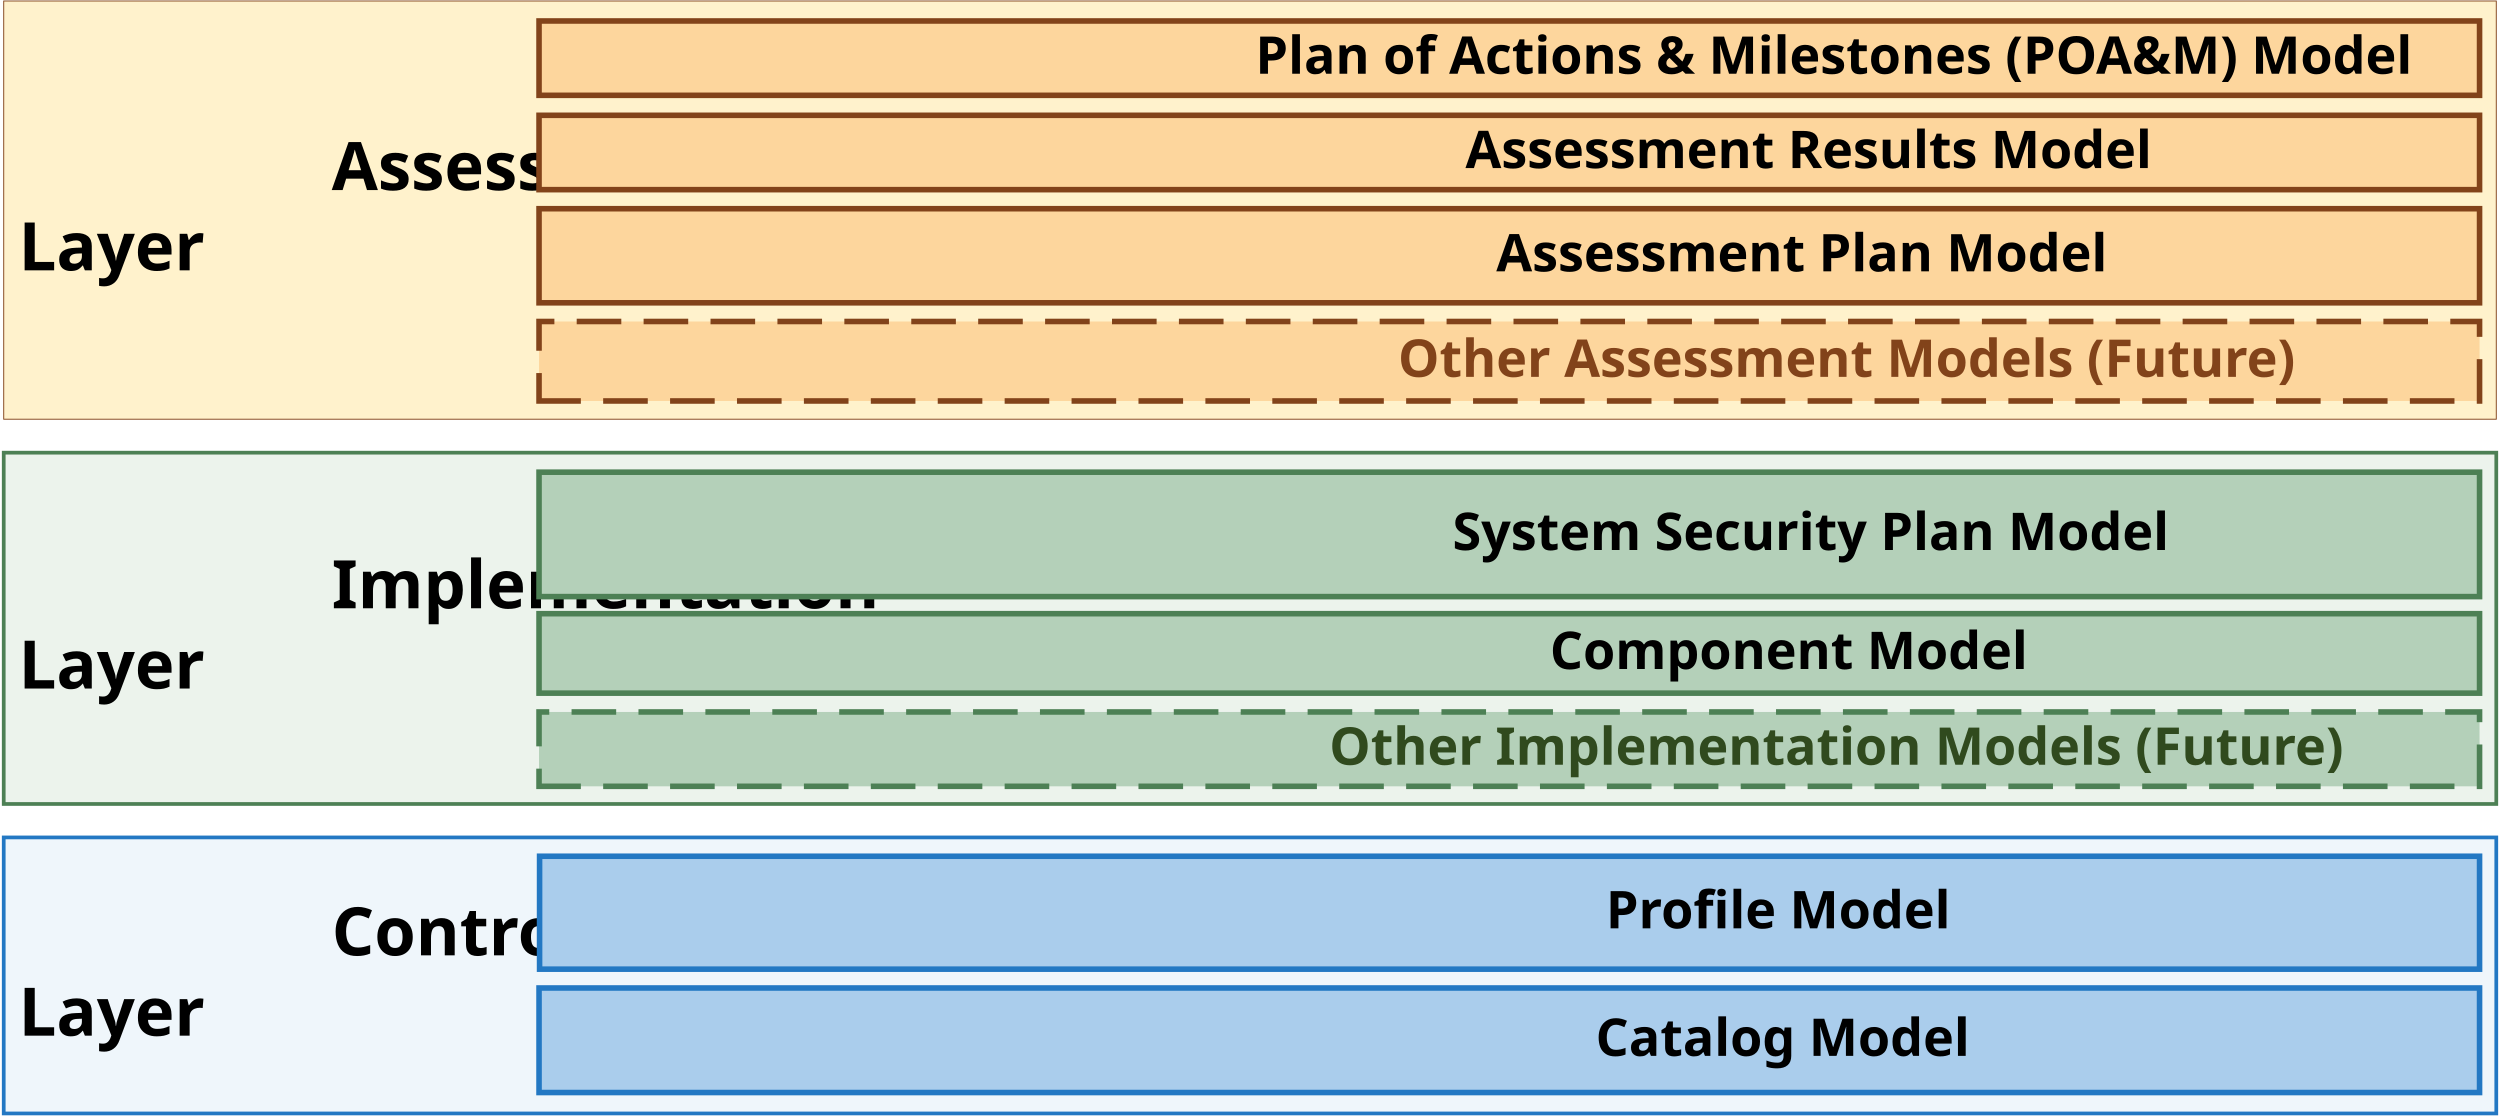
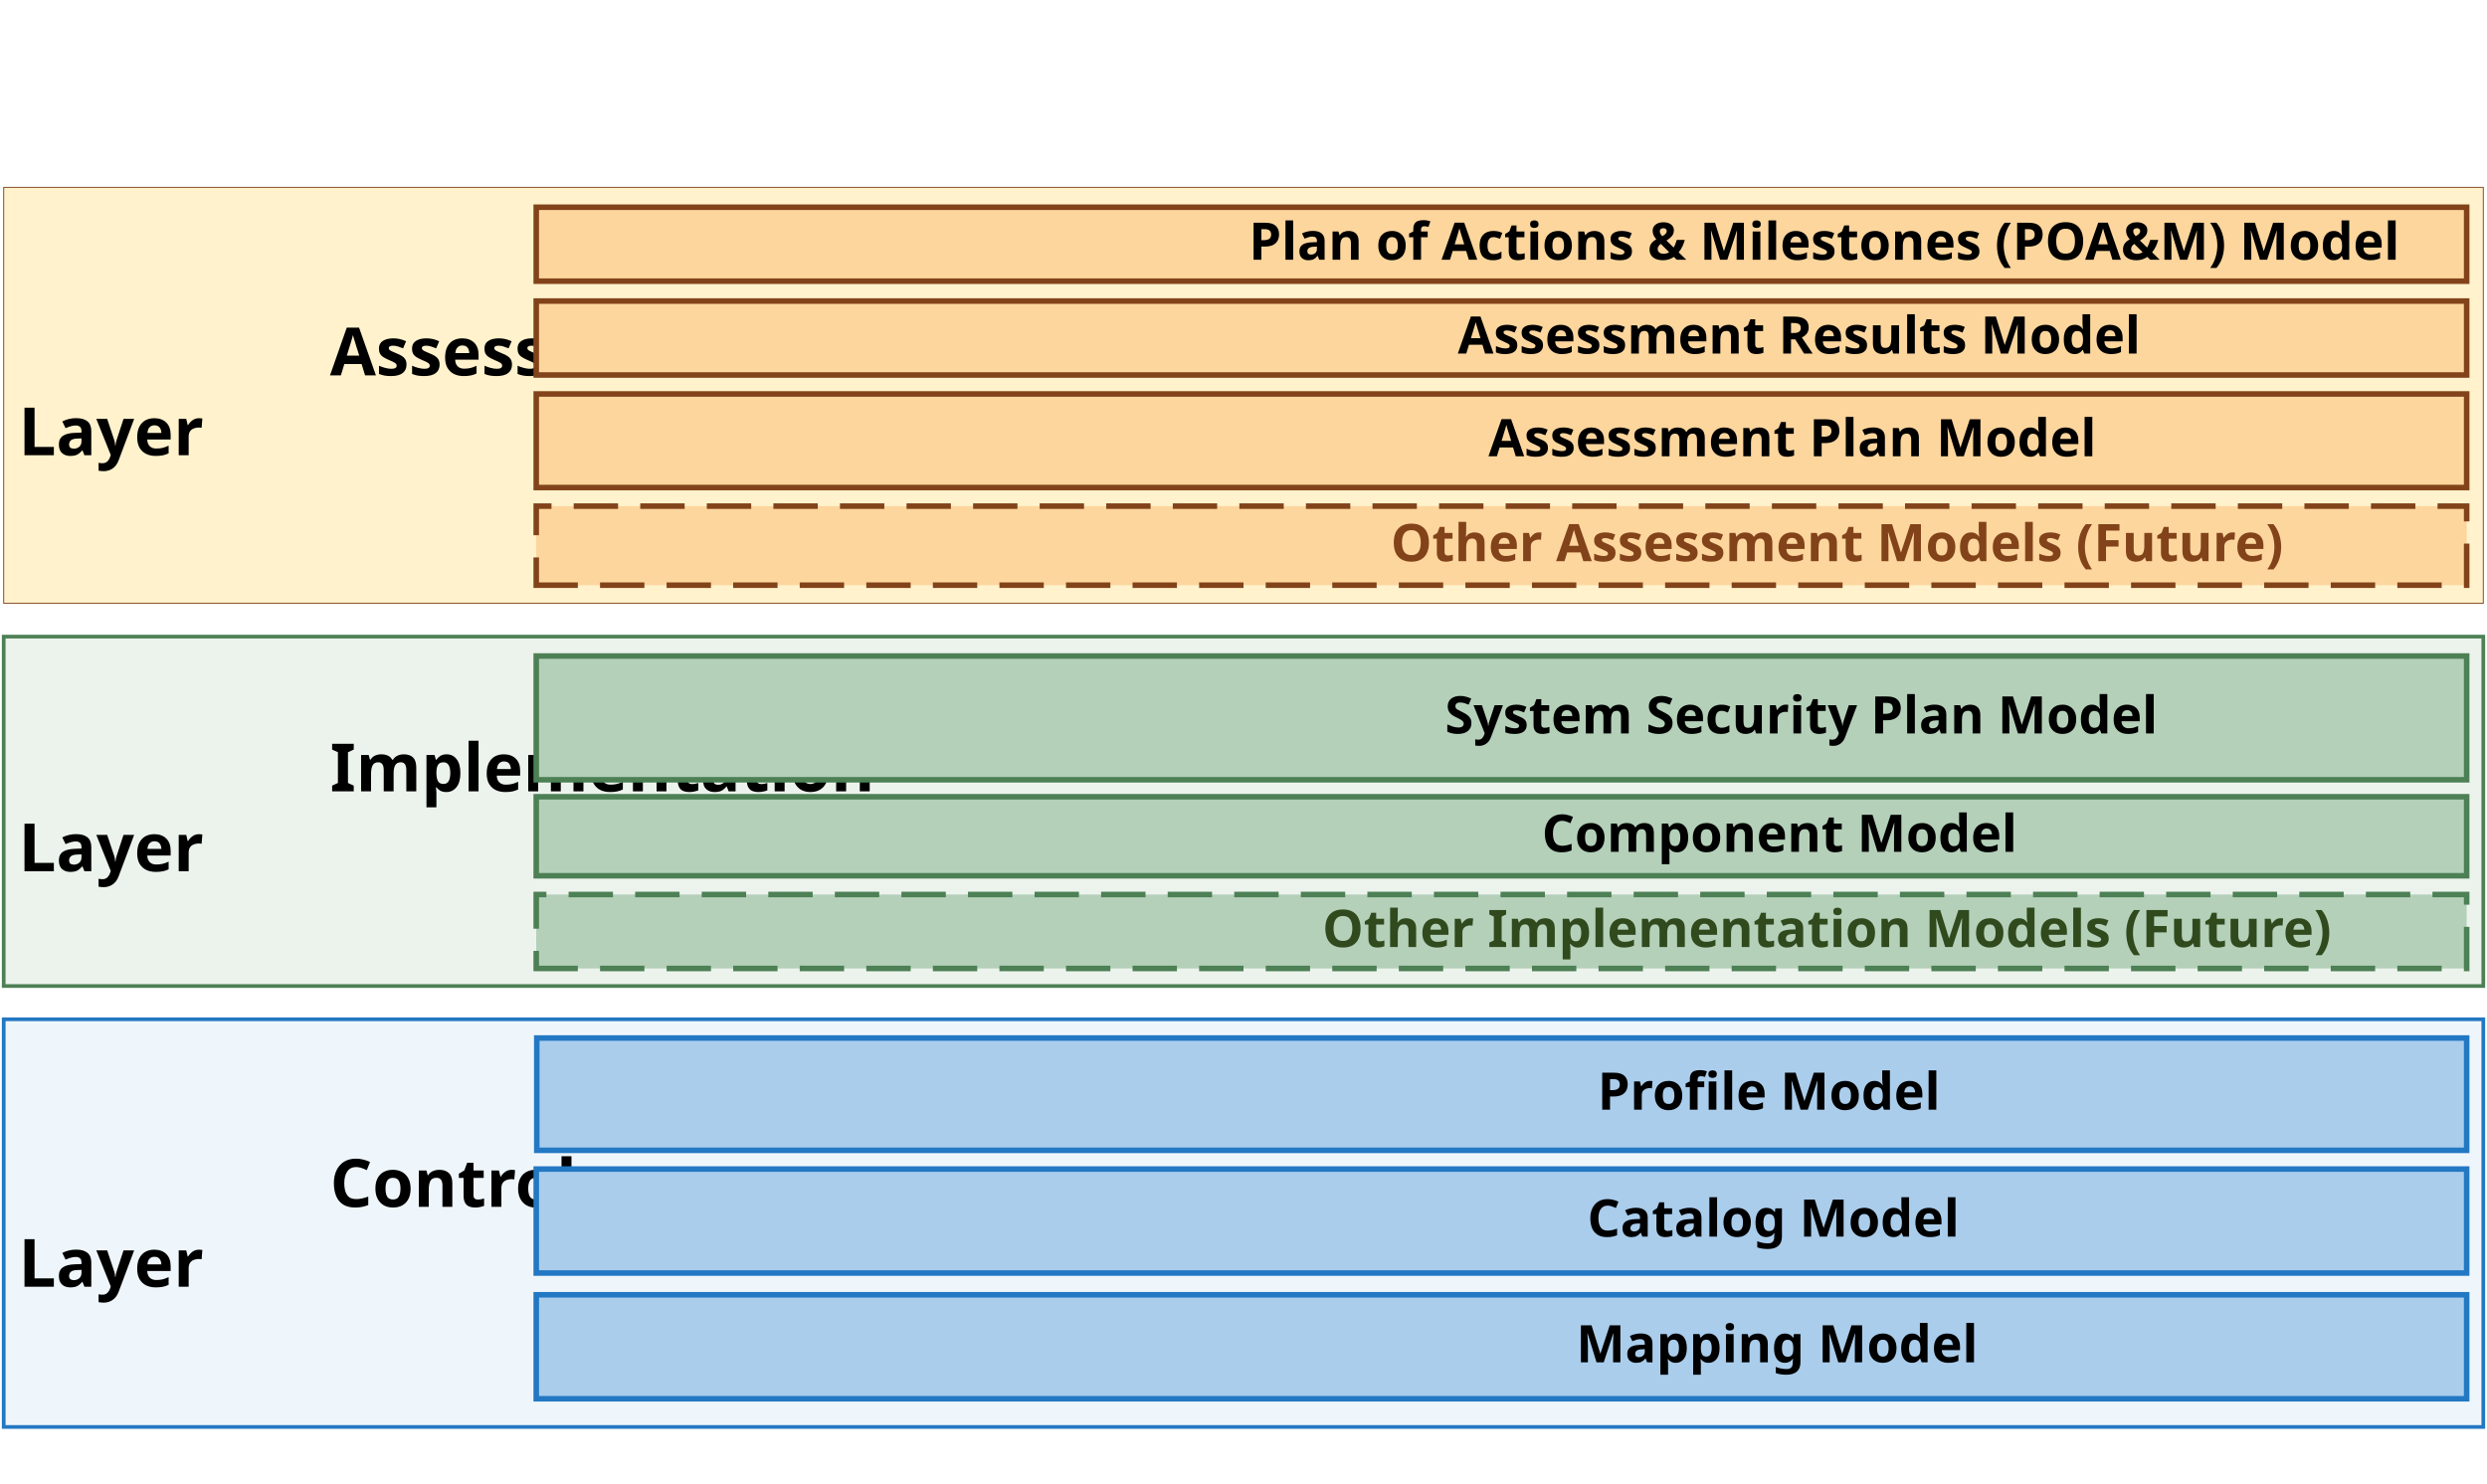
- <svg xmlns="http://www.w3.org/2000/svg" xmlns:ns1="http://schemas.microsoft.com/visio/2003/SVGExtensions/" width="9.34in" height="4.174in" viewBox="0 0 672.5 300.5" xml:space="preserve" color-interpolation-filters="sRGB" class="st14">
+ <svg xmlns="http://www.w3.org/2000/svg" xmlns:ns1="http://schemas.microsoft.com/visio/2003/SVGExtensions/" width="9.34in" height="5.574in" viewBox="0 0 672.5 300.5" xml:space="preserve" color-interpolation-filters="sRGB" class="st14">
  <ns1:documentProperties ns1:langID="1033" ns1:viewMarkup="false" />
  <style type="text/css">
	
		.st1 {fill:#eff6fb;stroke:#2378c3;stroke-width:1}
		.st2 {fill:#000000;font-family:Calibri;font-size:1.5em;font-weight:bold}
		.st3 {font-size:1em}
		.st4 {fill:#aacdec;stroke:#2378c3;stroke-width:1.5}
		.st5 {fill:#000000;font-family:Calibri;font-size:1.167em;font-weight:bold}
		.st6 {fill:#ecf3ec;stroke:#4d8055;stroke-width:1}
		.st7 {fill:#b4d0b9;stroke:#4d8055;stroke-width:1.5}
		.st8 {fill:#b4d0b9;stroke:#4d8055;stroke-dasharray:10.5,7.5;stroke-width:1.5}
		.st9 {fill:#304a1e;font-family:Calibri;font-size:1.167em;font-weight:bold}
		.st10 {fill:#fff2cc;stroke:#82431a;stroke-width:0.25}
		.st11 {fill:#fdd69d;stroke:#82431a;stroke-dasharray:10.5,7.5;stroke-width:1.5}
		.st12 {fill:#82431a;font-family:Calibri;font-size:1.167em;font-weight:bold}
		.st13 {fill:#fdd69d;stroke:#82431a;stroke-width:1.5}
		.st14 {fill:none;fill-rule:evenodd;font-size:12px;overflow:visible;stroke-linecap:square;stroke-miterlimit:3}
	
	</style>
  <g ns1:mID="0" ns1:index="1" ns1:groupContext="foregroundPage">
    <ns1:pageProperties ns1:drawingScale="1" ns1:pageScale="1" ns1:drawingUnits="0" ns1:shadowOffsetX="9" ns1:shadowOffsetY="-9" />
    <g id="shape3-1" ns1:mID="3" ns1:groupContext="shape" transform="translate(1,-1)">
      <ns1:userDefs>
        <ns1:ud ns1:nameU="visVersion" ns1:val="VT0(15):26" />
      </ns1:userDefs>
      <ns1:textBlock ns1:margins="rect(4,4,4,4)" />
      <ns1:textRect cx="335.25" cy="263.375" width="670.51" height="74.25" />
-       <rect x="0" y="226.25" width="670.5" height="74.25" class="st1" />
-       <text x="4" y="257.97" class="st2" ns1:langID="1033">
+       <rect x="0" y="226.25" width="670.5" height="110.25" class="st1" />
+       <text x="4" y="276.97" class="st2" ns1:langID="1033">
        <ns1:paragraph />
        <ns1:tabList />Controls<ns1:newlineChar />
        <tspan x="4" dy="1.2em" class="st3">Layer</tspan>
      </text>
    </g>
    <g id="shape4-5" ns1:mID="4" ns1:groupContext="shape" transform="translate(145.145,-39.8125)">
      <ns1:userDefs>
        <ns1:ud ns1:nameU="visVersion" ns1:val="VT0(15):26" />
      </ns1:userDefs>
      <ns1:textBlock ns1:margins="rect(4,4,4,4)" />
      <ns1:textRect cx="260.927" cy="285.312" width="521.86" height="30.375" />
      <rect x="0" y="270.125" width="521.855" height="30.375" class="st4" />
      <text x="221.31" y="289.51" class="st5" ns1:langID="1033">
        <ns1:paragraph ns1:horizAlign="1" />
        <ns1:tabList />Profile Model</text>
+     </g>
+     <g id="shape7-1" ns1:mID="7" ns1:groupContext="shape" transform="translate(145,-6.62501)">
+       <ns1:userDefs>
+         <ns1:ud ns1:nameU="visVersion" ns1:val="VT0(15):26" />
+       </ns1:userDefs>
+       <ns1:textBlock ns1:margins="rect(4,4,4,4)" />
+       <ns1:textRect cx="261" cy="286.438" width="522.01" height="28.125" />
+       <rect x="0" y="306.375" width="522" height="28.125" class="st4" />
+       <text x="215.69" y="324.64" class="st5" ns1:langID="1033">
+         <ns1:paragraph ns1:horizAlign="1" />
+         <ns1:tabList />Mapping Model</text>
    </g>
    <g id="shape2-8" ns1:mID="2" ns1:groupContext="shape" transform="translate(145,-6.62501)">
      <ns1:userDefs>
        <ns1:ud ns1:nameU="visVersion" ns1:val="VT0(15):26" />
      </ns1:userDefs>
      <ns1:textBlock ns1:margins="rect(4,4,4,4)" />
      <ns1:textRect cx="261" cy="286.438" width="522.01" height="28.125" />
      <rect x="0" y="272.375" width="522" height="28.125" class="st4" />
      <text x="218.69" y="290.64" class="st5" ns1:langID="1033">
        <ns1:paragraph ns1:horizAlign="1" />
        <ns1:tabList />Catalog Model</text>
    </g>
    <g id="shape5-11" ns1:mID="5" ns1:groupContext="shape" transform="translate(1,-84.25)">
      <ns1:userDefs>
        <ns1:ud ns1:nameU="visVersion" ns1:val="VT0(15):26" />
      </ns1:userDefs>
      <ns1:textBlock ns1:margins="rect(4,4,4,4)" />
      <ns1:textRect cx="335.25" cy="253.25" width="670.51" height="94.5" />
      <rect x="0" y="206" width="670.5" height="94.5" class="st6" />
      <text x="4" y="247.85" class="st2" ns1:langID="1033">
        <ns1:paragraph />
        <ns1:tabList />Implementation<ns1:newlineChar />
        <tspan x="4" dy="1.2em" class="st3">Layer</tspan>
      </text>
    </g>
    <g id="shape6-15" ns1:mID="6" ns1:groupContext="shape" transform="translate(145,-140.031)">
      <ns1:userDefs>
        <ns1:ud ns1:nameU="visVersion" ns1:val="VT0(15):26" />
      </ns1:userDefs>
      <ns1:textBlock ns1:margins="rect(4,4,4,4)" />
      <ns1:textRect cx="261" cy="283.766" width="522.01" height="33.469" />
      <rect x="0" y="267.031" width="522" height="33.469" class="st7" />
      <text x="180.19" y="287.97" class="st5" ns1:langID="1033">
        <ns1:paragraph ns1:horizAlign="1" />
        <ns1:tabList />System Security Plan Model</text>
    </g>
    <g id="shape8-18" ns1:mID="8" ns1:groupContext="shape" transform="translate(145,-114.062)">
      <ns1:userDefs>
        <ns1:ud ns1:nameU="visVersion" ns1:val="VT0(15):26" />
      </ns1:userDefs>
      <ns1:textBlock ns1:margins="rect(4,4,4,4)" />
      <ns1:textRect cx="261" cy="289.812" width="522.01" height="21.375" />
      <rect x="0" y="279.125" width="522" height="21.375" class="st7" />
      <text x="206.39" y="294.01" class="st5" ns1:langID="1033">
        <ns1:paragraph ns1:horizAlign="1" />
        <ns1:tabList />Component Model</text>
    </g>
    <g id="shape28-21" ns1:mID="28" ns1:groupContext="shape" transform="translate(145,-89)">
      <ns1:textBlock ns1:margins="rect(4,4,4,4)" />
      <ns1:textRect cx="261" cy="290.5" width="522" height="20" />
      <path d="M0 300.5 L522 300.5 L522 280.5 L0 280.5 L0 300.5 Z" class="st8" />
      <text x="147.04" y="294.7" class="st9" ns1:langID="1033">
        <ns1:paragraph ns1:horizAlign="1" />
        <ns1:tabList />Other Implementation Models (Future)</text>
    </g>
    <g id="shape10-24" ns1:mID="10" ns1:groupContext="shape" transform="translate(1,-187.75)">
      <ns1:userDefs>
        <ns1:ud ns1:nameU="visVersion" ns1:val="VT0(15):26" />
      </ns1:userDefs>
      <ns1:textBlock ns1:margins="rect(4,4,4,4)" />
      <ns1:textRect cx="335.25" cy="244.25" width="670.51" height="112.5" />
      <rect x="0" y="188" width="670.5" height="112.5" class="st10" />
      <text x="4" y="238.85" class="st2" ns1:langID="1033">
        <ns1:paragraph />
        <ns1:tabList />Assessment<ns1:newlineChar />
        <tspan x="4" dy="1.2em" class="st3">Layer</tspan>
      </text>
    </g>
    <g id="shape14-28" ns1:mID="14" ns1:groupContext="shape" transform="translate(145,-192.657)">
      <ns1:textBlock ns1:margins="rect(4,4,4,4)" />
      <ns1:textRect cx="261" cy="289.812" width="522" height="21.375" />
      <path d="M0 300.5 L522 300.5 L522 279.12 L0 279.12 L0 300.5 Z" class="st11" />
      <text x="165.54" y="294.01" class="st12" ns1:langID="1033">
        <ns1:paragraph ns1:horizAlign="1" />
        <ns1:tabList />Other Assessment Models (Future)</text>
    </g>
    <g id="shape17-31" ns1:mID="17" ns1:groupContext="shape" transform="translate(145,-274.875)">
      <ns1:textBlock ns1:margins="rect(4,4,4,4)" />
      <ns1:textRect cx="261" cy="290.5" width="522" height="20" />
      <rect x="0" y="280.5" width="522" height="20" class="st13" />
      <text x="127.18" y="294.7" class="st5" ns1:langID="1033">
        <ns1:paragraph ns1:horizAlign="1" />
        <ns1:tabList />Plan of Actions &amp; Milestones (POA&amp;M) Model</text>
    </g>
    <g id="shape21-34" ns1:mID="21" ns1:groupContext="shape" transform="translate(145,-219.063)">
      <ns1:textBlock ns1:margins="rect(4,4,4,4)" />
      <ns1:textRect cx="261" cy="287.844" width="522" height="25.312" />
      <rect x="0" y="275.188" width="522" height="25.312" class="st13" />
      <text x="191.96" y="292.04" class="st5" ns1:langID="1033">
        <ns1:paragraph ns1:horizAlign="1" />
        <ns1:tabList />Assessment Plan Model</text>
    </g>
    <g id="shape23-37" ns1:mID="23" ns1:groupContext="shape" transform="translate(145,-249.5)">
      <ns1:textBlock ns1:margins="rect(4,4,4,4)" />
      <ns1:textRect cx="261" cy="290.5" width="522" height="20" />
      <rect x="0" y="280.5" width="522" height="20" class="st13" />
      <text x="183.67" y="294.7" class="st5" ns1:langID="1033">
        <ns1:paragraph ns1:horizAlign="1" />
        <ns1:tabList />Assessment Results Model</text>
    </g>
  </g>
</svg>
